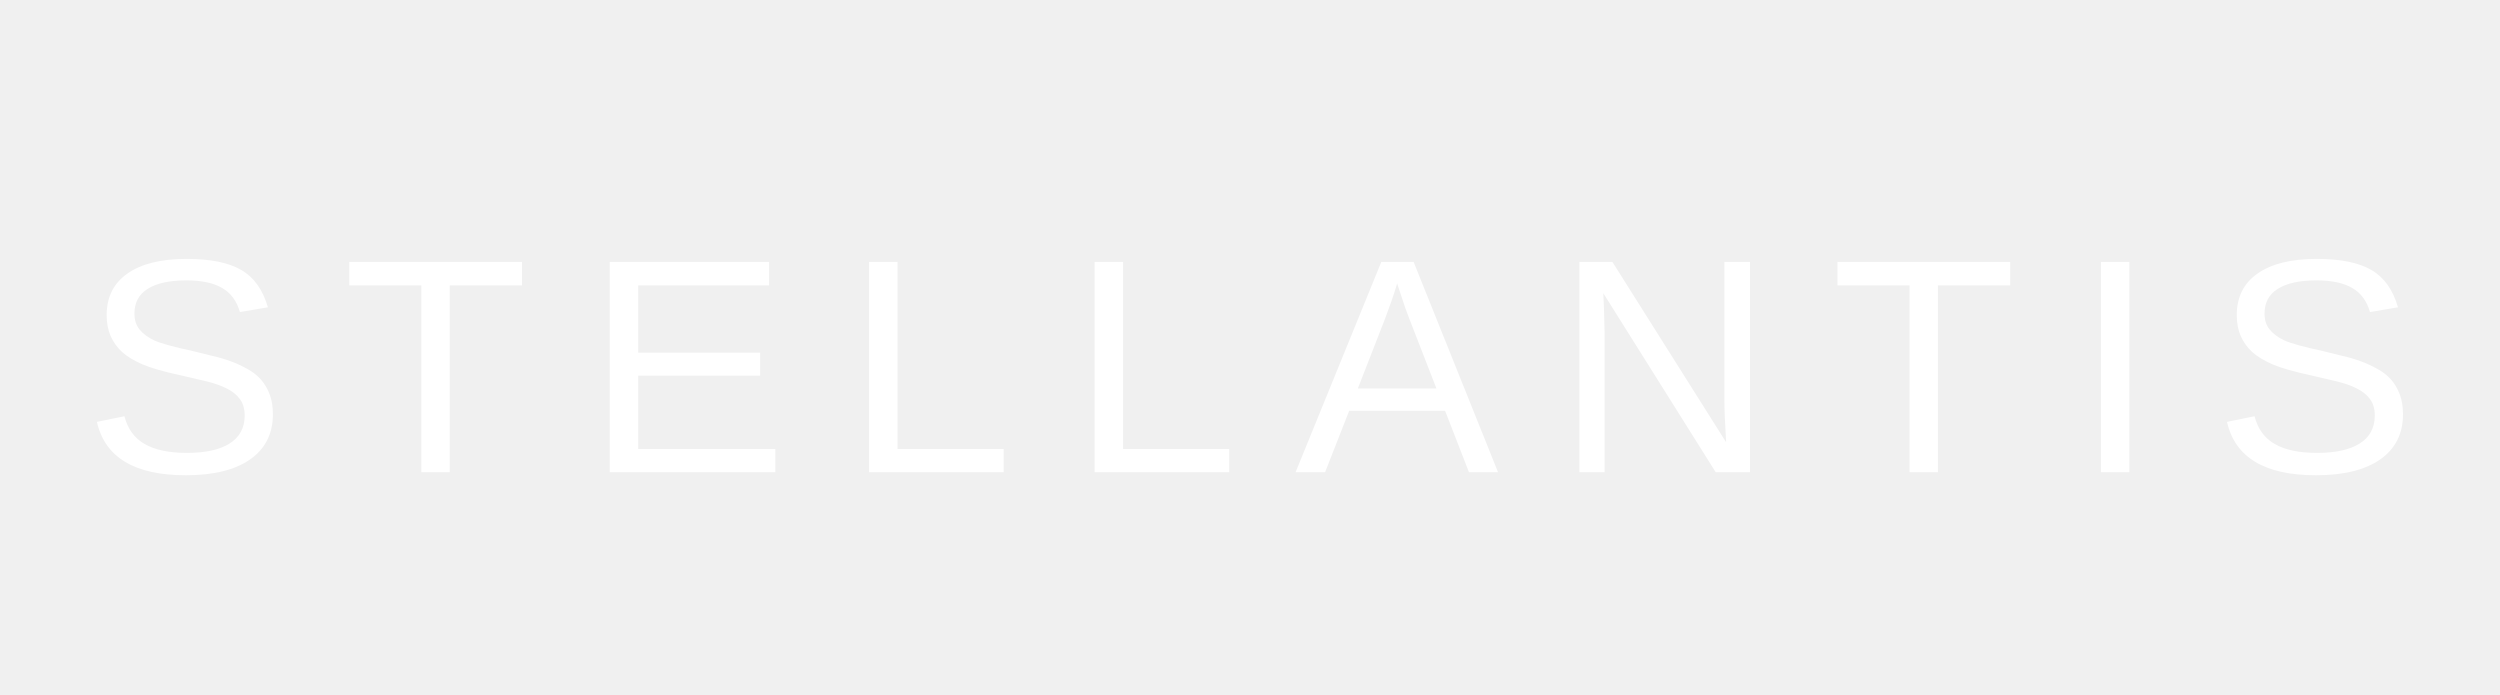
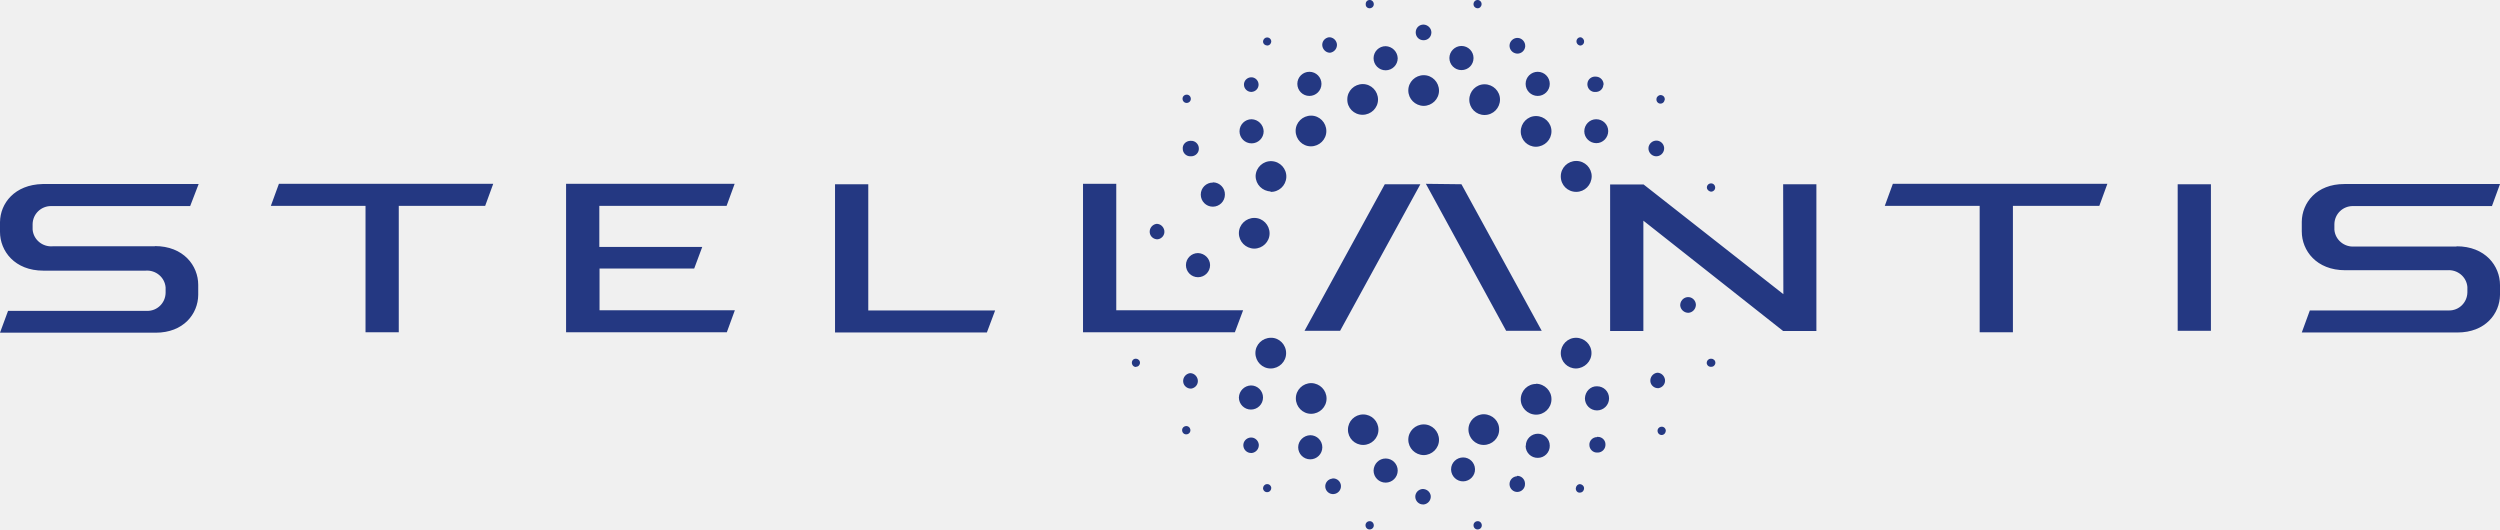
- <svg xmlns="http://www.w3.org/2000/svg" viewBox="0 0 180 50" fill="#FFFFFF">
-   <text x="90" y="34" font-family="'Segoe UI', Arial, sans-serif" font-size="22" font-weight="400" text-anchor="middle" letter-spacing="4">STELLANTIS</text>
+ <svg xmlns="http://www.w3.org/2000/svg" viewBox="0 0 1180.5 250">
+   <path fill="#243882" d="M808.1 90.5c1.1-.1 1.9-1 1.8-2.1s-1-1.9-2.1-1.8-1.9 1-1.8 2.1c.1 1 1.1 1.8 2.1 1.8M684.4 27.4c0 3.1 2.5 5.7 5.7 5.7s5.7-2.5 5.7-5.7c0-3.1-2.5-5.7-5.7-5.7-3.1 0-5.7 2.6-5.7 5.7m36 12.2c0 3.1 2.5 5.7 5.7 5.7 3.1 0 5.7-2.5 5.7-5.7 0-3.1-2.5-5.7-5.7-5.7-3.1 0-5.7 2.5-5.7 5.7q0-.15 0 0M585 187.7c0 3.1 2.5 5.7 5.7 5.7 3.1 0 5.7-2.5 5.7-5.7 0-3.1-2.5-5.7-5.7-5.7a5.9 5.9 0 0 0-5.7 5.7m28 23.5c0 3.1 2.5 5.7 5.7 5.7 3.1 0 5.7-2.5 5.7-5.7 0-3.1-2.5-5.7-5.7-5.7-3.1.1-5.7 2.6-5.7 5.7m35.6 11c0 3.1 2.5 5.7 5.7 5.7 3.1 0 5.7-2.5 5.7-5.7 0-3.1-2.5-5.7-5.7-5.7-3.1 0-5.6 2.5-5.7 5.7m36.6-.4c.1 3.1 2.7 5.6 5.8 5.5s5.6-2.7 5.5-5.8-2.6-5.5-5.6-5.5c-3.1 0-5.7 2.5-5.7 5.6zm35.2-11.2c0 3.1 2.6 5.7 5.8 5.6 3.1 0 5.7-2.6 5.6-5.8 0-3.1-2.5-5.6-5.6-5.6s-5.7 2.5-5.7 5.6c0 .1 0 .1-.1.2m28-22.5c0 3.1 2.5 5.7 5.7 5.7 3.1 0 5.7-2.5 5.7-5.7s-2.5-5.7-5.7-5.7c-3.1-.1-5.6 2.5-5.7 5.7q0-.15 0 0M748.1 62c0 3.1 2.6 5.6 5.7 5.6s5.6-2.6 5.6-5.7-2.5-5.6-5.7-5.6c-3.1 0-5.6 2.6-5.6 5.7m-39.8-15c0-4-3.3-7.2-7.3-7.2s-7.2 3.3-7.2 7.3 3.2 7.2 7.2 7.2c4.1 0 7.3-3.3 7.3-7.3m24.3 15c0-4-3.3-7.2-7.3-7.2s-7.2 3.3-7.2 7.3 3.2 7.2 7.2 7.2c4.1-.1 7.3-3.3 7.3-7.3m19 21.3c0-4-3.2-7.3-7.3-7.3-4 0-7.3 3.2-7.3 7.3s3.2 7.3 7.3 7.3c4 0 7.2-3.2 7.3-7.3q0 .15 0 0m-52-81.2c.1-1.1-.7-2-1.7-2.1-1.1-.1-2 .7-2.1 1.8s.7 2 1.8 2.1c1 .1 1.9-.7 2-1.8q0 .15 0 0M748 19.7c.1-1-.7-2-1.7-2.1-1.1 0-1.9.9-1.9 2 0 .9.7 1.7 1.6 1.9 1 .1 2-.7 2-1.8M786.1 47c.1-1.1-.7-2-1.8-2.1-1-.1-2 .7-2.1 1.7-.2 1.1.5 2.1 1.5 2.3 1.1.2 2.1-.5 2.3-1.6.1-.1.1-.2.1-.3m-65.9-25.2c.1-2-1.5-3.8-3.5-3.9s-3.8 1.5-3.9 3.5 1.4 3.7 3.4 3.9 3.8-1.3 4-3.3zm37 18.4c.2-2-1.3-3.8-3.3-4h-.1c-2-.3-3.9 1-4.2 3s1 3.9 3 4.2h.6c2 .2 3.8-1.3 3.9-3.3v-.2m25.2 26.5c-2-.1-3.8 1.5-3.9 3.5s1.5 3.8 3.5 3.9 3.7-1.4 3.9-3.4-1.3-3.8-3.3-4zM672.2 11.6c-2.1 0-3.7 1.6-3.7 3.7s1.6 3.7 3.7 3.7 3.7-1.6 3.7-3.7c0-1.9-1.6-3.6-3.7-3.7q0 .15 0 0m-17.9 10.2c-3.1 0-5.7 2.5-5.7 5.7 0 3.1 2.5 5.7 5.7 5.7 3.1 0 5.7-2.5 5.7-5.7a5.9 5.9 0 0 0-5.7-5.7m-36 12.1c-3.1 0-5.7 2.5-5.7 5.7 0 3.1 2.5 5.7 5.7 5.7 3.1 0 5.7-2.5 5.7-5.7 0-3.1-2.5-5.7-5.7-5.7m-52.6 85.6c-3.1 0-5.7 2.5-5.7 5.7 0 3.1 2.5 5.7 5.7 5.7 3.1 0 5.7-2.5 5.7-5.7 0-3-2.5-5.6-5.7-5.7m7-33.3c-3.1 0-5.7 2.5-5.7 5.7 0 3.1 2.5 5.7 5.7 5.7 3.1 0 5.7-2.5 5.7-5.7.1-3.1-2.4-5.7-5.5-5.8M591 56.3c-3.1 0-5.7 2.5-5.7 5.7 0 3.1 2.5 5.7 5.7 5.7 3.1 0 5.7-2.5 5.7-5.7a5.9 5.9 0 0 0-5.7-5.7m81.2 158.6c4 0 7.3-3.2 7.3-7.2s-3.2-7.3-7.2-7.3-7.3 3.2-7.3 7.2 3.2 7.2 7.2 7.3m0-164.9c4 0 7.3-3.2 7.3-7.2s-3.2-7.3-7.2-7.3-7.3 3.2-7.3 7.2 3.2 7.2 7.2 7.3m-28.8 4.2c4 0 7.3-3.2 7.3-7.2s-3.2-7.3-7.2-7.3-7.3 3.2-7.3 7.2c-.1 4 3.1 7.3 7.2 7.3q-.15 0 0 0M619 69.1c4 0 7.3-3.2 7.3-7.2s-3.2-7.3-7.2-7.3-7.3 3.2-7.3 7.2 3.2 7.3 7.2 7.3m-19.2 21.5c4 .2 7.4-2.9 7.6-6.9s-2.9-7.4-6.9-7.6-7.4 2.9-7.6 6.9v.1c0 4 3.2 7.2 7.2 7.3m-7.9 27c4 0 7.3-3.2 7.3-7.2s-3.2-7.3-7.2-7.3-7.3 3.2-7.3 7.2 3.2 7.2 7.2 7.3M646.9 3.9c1.1-.1 1.9-1 1.8-2.1s-1-1.9-2.1-1.8-1.8 1-1.7 2.1v.1c0 1 .9 1.8 2 1.7q-.15 0 0 0m-48.4 17.6c1.1-.1 1.8-1 1.8-2-.1-1.1-1-1.9-2.1-1.8s-1.8 1-1.8 2c.1 1.1 1 1.8 2.1 1.8m209.6 151.7c1.1 0 1.9-.9 1.9-1.9 0-1.1-.9-1.9-1.9-1.9h-.4c-1.1.1-1.8 1-1.8 2 .1 1.1 1 1.9 2.1 1.8m-23.2 32.2c1.1-.1 1.8-1.1 1.8-2.1-.1-1.1-1-1.9-2.1-1.8s-1.9 1-1.8 2.1 1 1.9 2.1 1.8m-38.6 27.2c1.1-.1 1.8-1 1.8-2 0-1.1-.9-1.9-1.9-2-1.1 0-1.9.9-2 1.9v.4c.1 1.1 1 1.9 2.1 1.7q0 .15 0 0M697.9 250c1.1-.1 1.9-1 1.8-2.1s-1-1.9-2.1-1.8-1.9 1-1.8 2.1 1 1.9 2.1 1.8m-51 0c1.1-.1 1.9-1 1.8-2.1s-1-1.9-2.1-1.8-1.9 1-1.8 2.1 1 1.9 2.1 1.8m-48.4-17.6c1.1-.1 1.8-1 1.8-2-.1-1.1-1-1.9-2.1-1.8s-1.8 1-1.8 2c.1 1.1 1 1.9 2.1 1.8m-38.2-27.3c1.1-.1 1.9-1 1.8-2.1s-1-1.9-2.1-1.8-1.9 1-1.8 2.1 1 1.9 2.1 1.8m-23.9-31.9c1.1 0 1.9-.9 1.9-1.9 0-1.1-.9-1.9-1.9-1.9h-.4c-1.1.2-1.7 1.2-1.5 2.3.2.9.9 1.6 1.9 1.6m24.1-124.7c1.1-.1 1.9-1 1.8-2.1s-1-1.9-2.1-1.8-1.9 1-1.8 2.1 1 1.9 2.1 1.8m67.6-23.7c2-.3 3.4-2.1 3.2-4.1-.3-1.9-1.9-3.3-3.8-3.2-2 .3-3.4 2.1-3.1 4.1.3 1.8 1.8 3.2 3.6 3.2m-37 18.5c1.9-.1 3.4-1.7 3.3-3.6s-1.7-3.4-3.6-3.3-3.4 1.7-3.3 3.6c.1 1.8 1.5 3.2 3.3 3.3zm-32.5 26.9c0 1.9 1.6 3.5 3.5 3.5h.5c2 0 3.7-1.7 3.6-3.7 0-2-1.7-3.7-3.7-3.6h-.4c-2.1.1-3.7 1.8-3.5 3.8m238.3 70c-2 .2-3.5 2-3.4 4 .2 2 2 3.5 4 3.4 2-.2 3.5-2 3.4-4-.2-2.1-2-3.6-4-3.4M782.5 176c-2 .3-3.4 2.1-3.2 4.1.2 1.9 1.9 3.3 3.8 3.2 2-.3 3.4-2.1 3.1-4.1-.3-1.8-1.8-3.2-3.6-3.2m-28.5 30.4c-2 0-3.7 1.7-3.6 3.7 0 2 1.7 3.7 3.7 3.6h.4c2-.1 3.6-1.8 3.5-3.9 0-1.9-1.6-3.5-3.5-3.5h-.5m-37.8 18.6c-2 .1-3.6 1.8-3.5 3.9.1 2 1.8 3.6 3.8 3.5s3.6-1.8 3.5-3.8v-.3c-.1-2-1.8-3.6-3.8-3.5m-44.5 6.2c-2 .1-3.6 1.8-3.5 3.8s1.8 3.6 3.8 3.5h.3c2-.3 3.4-2.1 3.2-4.1-.3-1.9-1.9-3.2-3.8-3.2m-42.7-4.9c-2 .2-3.5 2-3.3 4s2 3.5 4 3.3 3.5-1.9 3.4-3.9-1.8-3.6-3.9-3.5c-.1.1-.1.1-.2.1m-38.5-19.4c-2 .1-3.6 1.8-3.5 3.8s1.8 3.6 3.8 3.5h.3c2-.3 3.4-2.1 3.2-4.1-.3-1.9-1.9-3.3-3.8-3.2m-28.7-30.4c-2 .3-3.4 2.1-3.2 4.1.2 1.9 1.9 3.3 3.8 3.2 2-.3 3.4-2.1 3.1-4.1-.3-1.8-1.8-3.2-3.6-3.2m-15.9-70.5c-2 .3-3.4 2.1-3.2 4.1.2 1.9 1.9 3.3 3.8 3.2 2-.3 3.4-2.1 3.1-4.1-.3-1.8-1.8-3.2-3.6-3.2m104.7 97.2c0-4-3.2-7.2-7.2-7.2s-7.2 3.2-7.2 7.2 3.2 7.2 7.2 7.2c3.9 0 7.2-3.2 7.2-7.2m49.8-7.3c-4 0-7.3 3.2-7.3 7.2s3.2 7.3 7.2 7.3 7.3-3.2 7.3-7.2c.1-4-3.1-7.2-7.2-7.3q.15.15 0 0m24.8-14.3c-4-.1-7.3 3.1-7.4 7.1s3.1 7.3 7.1 7.4 7.3-3.1 7.4-7.1v-.1c.1-4-3.2-7.3-7.2-7.4h-.2m26.3-14.5c0-4-3.3-7.2-7.3-7.2s-7.2 3.3-7.2 7.3 3.2 7.2 7.2 7.2c4-.1 7.3-3.3 7.3-7.3m-132.3 14.2c-4 0-7.3 3.2-7.3 7.2s3.2 7.3 7.2 7.3 7.3-3.2 7.3-7.2-3.2-7.2-7.2-7.3m-19.1-21.4c-4 0-7.3 3.2-7.3 7.2s3.2 7.3 7.2 7.3 7.3-3.2 7.3-7.2v-.1c0-4-3.3-7.3-7.2-7.2M890 97.2h44.8v59.7h15.7V97.2h40.8l3.8-10.4H893.8zM527.1 86.8h-15.7v70.1h71.7l3.9-10.4h-59.9zm146.2 0 37.9 69.4H728L690.1 87zM616 156.2h16.8L670.7 87h-16.8zm226.1-17.3-66-51.8h-15.8v69.2H776v-52.1l66 52.1h15.7V87H842zm317.9-22.5h-48.2c-4.8.4-9.1-3.1-9.5-7.9v-2.7c.1-4.8 4-8.5 8.7-8.5h65.7l3.8-10.4H1107c-13.2 0-20 8.9-20.1 17.8v4.6c0 9 6.9 18.3 20.5 18.3h48.2c4.8-.4 9.1 3.1 9.5 7.9v2.6c-.1 4.8-4 8.6-8.8 8.5h-65.6l-3.8 10.4h73.5c13.2 0 20-8.9 20.1-17.8v-4.6c0-9-6.9-18.3-20.5-18.3m-1086.8 0H24.9c-4.8.4-9.1-3.1-9.5-7.9v-2.6c.1-4.8 4-8.5 8.7-8.5h65.7l4-10.4H20.1C6.9 87.2.1 96 0 104.9v4.6c0 9 6.9 18.3 20.5 18.3h48.2c4.8-.4 9.1 3.1 9.5 7.9v2.6c-.1 4.8-4 8.6-8.8 8.5H3.8L0 157.1h73.5c13.2 0 20-8.9 20.1-17.8v-4.8c0-9-6.9-18.3-20.5-18.3m955.2 40h15.7V87h-15.7zm-900.4-59h44.7v59.7h15.7V97.2h40.8l3.8-10.4H131.7zm215.2 0 3.8-10.4h-79.6v70.1h75.9l3.8-10.4h-63.9v-19.7h44.7l3.8-10.2H283V97.2zm66.9 49.4h59.9L466 157h-71.7V87H410z" />
</svg>
